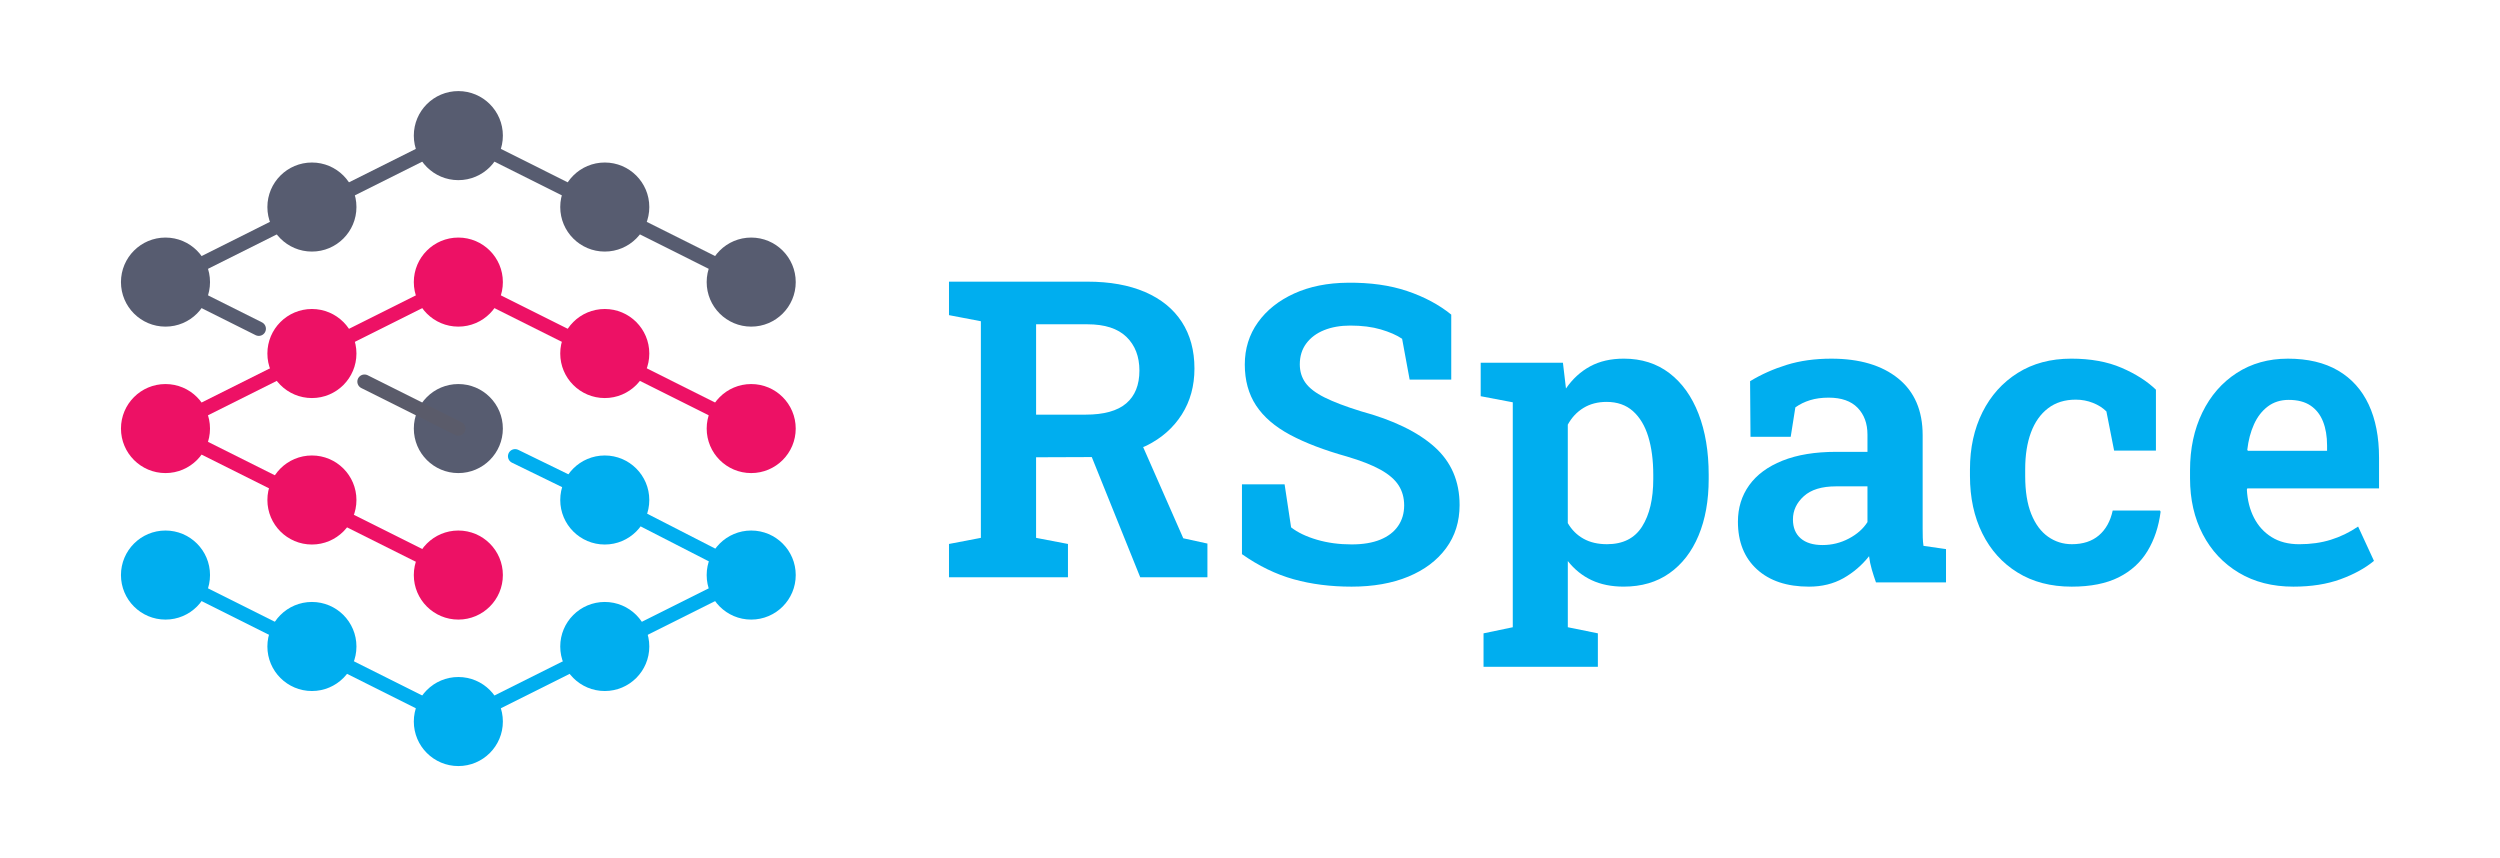
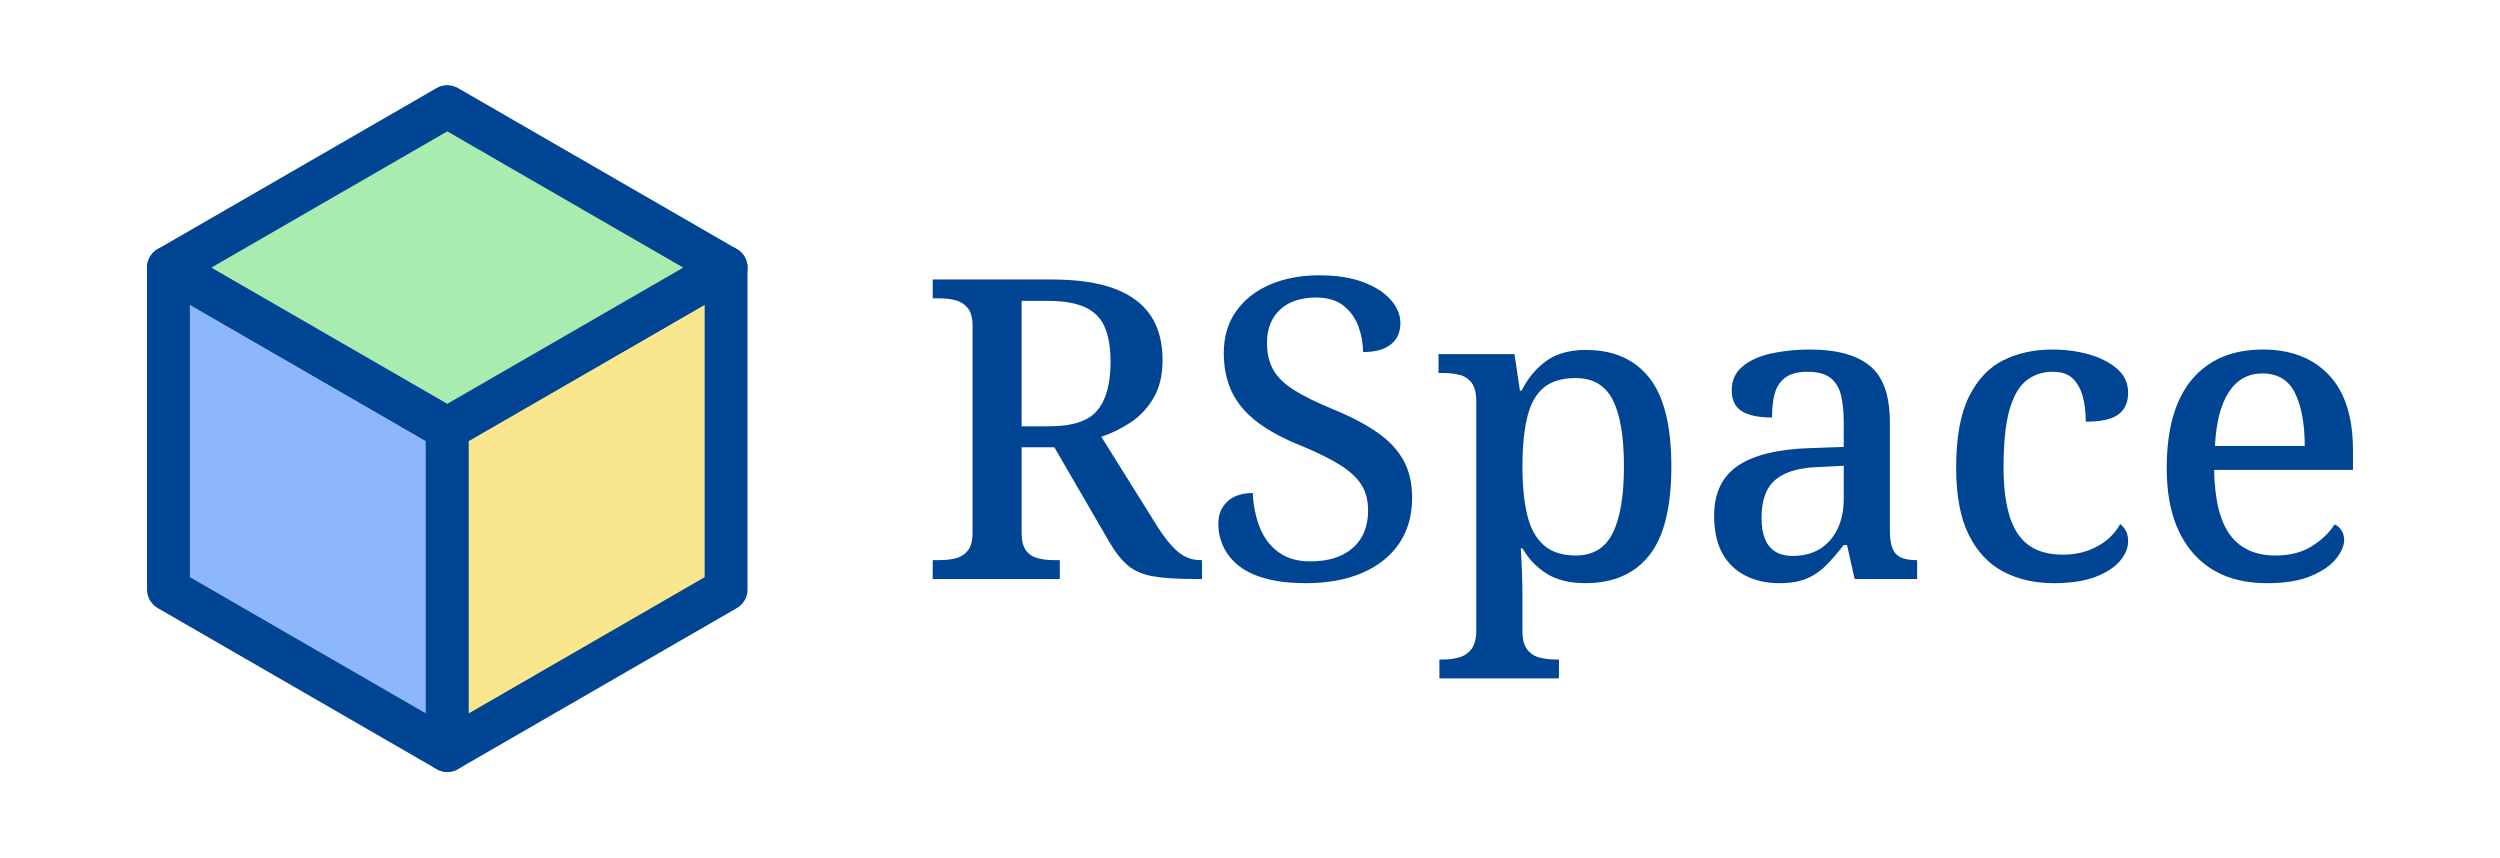
- <svg xmlns="http://www.w3.org/2000/svg" version="1.1" id="Layer_1" x="0px" y="0px" width="350px" height="120px" viewBox="0 0 350 120" enable-background="new 0 0 350 120" xml:space="preserve">
-   <g id="extra_line" display="none">
- </g>
-   <g id="logo" display="none">
-     <g display="inline">
-       <g>
-         <circle fill="#5A5B6A" cx="154.75" cy="-90.677" r="6.234" />
-         <circle fill="#5A5B6A" cx="154.75" cy="-70.17" r="6.234" />
-         <circle fill="#5A5B6A" cx="154.75" cy="-49.663" r="6.234" />
-         <circle fill="#5A5B6A" cx="154.75" cy="-29.156" r="6.234" />
-         <circle fill="#5A5B6A" cx="154.75" cy="-111.184" r="6.234" />
-       </g>
-       <g>
-         <circle fill="#5A5B6A" cx="195.75" cy="-90.677" r="6.234" />
-         <circle fill="#5A5B6A" cx="195.75" cy="-70.17" r="6.234" />
-         <circle fill="#5A5B6A" cx="195.75" cy="-49.663" r="6.234" />
-         <circle fill="#5A5B6A" cx="195.75" cy="-29.156" r="6.234" />
-         <circle fill="#5A5B6A" cx="195.75" cy="-111.184" r="6.234" />
-       </g>
-       <g>
-         <circle fill="#5A5B6A" cx="175.25" cy="-80.677" r="6.234" />
-         <circle fill="#5A5B6A" cx="175.25" cy="-60.17" r="6.234" />
-         <circle fill="#5A5B6A" cx="175.25" cy="-39.663" r="6.234" />
-         <circle fill="#5A5B6A" cx="175.25" cy="-19.156" r="6.234" />
-         <circle fill="#5A5B6A" cx="175.25" cy="-101.184" r="6.234" />
-       </g>
-       <g>
-         <circle fill="#5A5B6A" cx="216.25" cy="-80.677" r="6.234" />
-         <circle fill="#5A5B6A" cx="216.25" cy="-60.17" r="6.234" />
-         <circle fill="#5A5B6A" cx="216.25" cy="-39.663" r="6.234" />
-         <circle fill="#5A5B6A" cx="216.25" cy="-19.156" r="6.234" />
-         <circle fill="#5A5B6A" cx="216.25" cy="-101.184" r="6.234" />
-       </g>
-       <g>
-         <circle fill="#5A5B6A" cx="236.75" cy="-90.677" r="6.234" />
-         <circle fill="#5A5B6A" cx="236.75" cy="-70.17" r="6.234" />
-         <circle fill="#5A5B6A" cx="236.75" cy="-49.663" r="6.234" />
-         <circle fill="#5A5B6A" cx="236.75" cy="-29.156" r="6.234" />
-         <circle fill="#5A5B6A" cx="236.75" cy="-111.184" r="6.234" />
-       </g>
+ <svg xmlns="http://www.w3.org/2000/svg" id="Layer_1" version="1.1" viewBox="0 0 350 120">
+   <g>
+     <g>
+       <polygon points="23.586 37.464 23.586 82.536 62.619 105.072 62.619 60 23.586 37.464" fill="#8cb7fd" />
+       <path d="M62.619,108.072c-.518,0-1.036-.134-1.5-.402l-39.033-22.536c-.928-.535-1.5-1.525-1.5-2.598v-45.072c0-1.072.572-2.062,1.5-2.598.928-.536,2.072-.536,3,0l39.033,22.536c.928.536,1.5,1.526,1.5,2.598v45.072c0,1.072-.572,2.062-1.5,2.598-.464.269-.982.402-1.5.402ZM26.586,80.804l33.033,19.072v-38.144l-33.033-19.072v38.144Z" fill="#004494" />
    </g>
-   </g>
-   <g id="lines" display="none">
-     <g display="inline">
-       <line fill="none" stroke="#49A3C6" stroke-width="2" stroke-linecap="round" stroke-linejoin="round" stroke-miterlimit="10" x1="109.5" y1="75.354" x2="89" y2="65.354" />
-       <circle fill="#5A5B6A" cx="48" cy="44.846" r="6.234" />
-       <circle fill="#DD2963" cx="48" cy="65.352" r="6.234" />
-       <circle fill="#49A3C6" cx="48" cy="85.859" r="6.234" />
-       <circle fill="#DD2963" cx="89" cy="44.846" r="6.234" />
-       <circle fill="#5A5B6A" cx="89" cy="65.352" r="6.234" />
-       <circle fill="#DD2963" cx="89" cy="85.859" r="6.234" />
-       <circle fill="#49A3C6" cx="89" cy="106.366" r="6.234" />
-       <circle fill="#5A5B6A" cx="89" cy="24.338" r="6.234" />
-       <circle fill="#DD2963" cx="68.5" cy="54.846" r="6.234" />
-       <circle fill="#DD2963" cx="68.5" cy="75.353" r="6.234" />
-       <circle fill="#49A3C6" cx="68.5" cy="95.859" r="6.234" />
-       <circle fill="#5A5B6A" cx="68.5" cy="34.338" r="6.234" />
-       <circle fill="#DD2963" cx="109.5" cy="54.846" r="6.234" />
-       <circle fill="#49A3C6" cx="109.5" cy="75.353" r="6.234" />
-       <circle fill="#49A3C6" cx="109.5" cy="95.859" r="6.234" />
-       <circle fill="#5A5B6A" cx="109.5" cy="34.338" r="6.234" />
-       <circle fill="#5A5B6A" cx="130" cy="44.846" r="6.234" />
-       <circle fill="#DD2963" cx="130" cy="65.352" r="6.234" />
-       <circle fill="#49A3C6" cx="130" cy="85.859" r="6.234" />
-       <line fill="none" stroke="#5A5B6A" stroke-width="2" stroke-linecap="round" stroke-linejoin="round" stroke-miterlimit="10" x1="75.86" y1="58.781" x2="89" y2="65.354" />
-       <polyline fill="none" stroke="#5A5B6A" stroke-width="2" stroke-linecap="round" stroke-linejoin="round" stroke-miterlimit="10" points="    130,44.846 89,24.339 48,44.846 61.061,51.378   " />
-       <polyline fill="none" stroke="#DD2963" stroke-width="2" stroke-linecap="round" stroke-linejoin="round" stroke-miterlimit="10" points="    130,65.354 89,44.846 48,65.354 89,85.857   " />
-       <polyline fill="none" stroke="#49A3C6" stroke-width="2" stroke-linecap="round" stroke-linejoin="round" stroke-miterlimit="10" points="    109.5,75.354 130,85.857 89,106.366 48,85.857   " />
+     <g>
+       <polygon points="62.619 60 62.619 105.072 101.653 82.536 101.653 37.464 62.619 60" fill="#fae68d" />
+       <path d="M62.619,108.072c-.518,0-1.036-.134-1.5-.402-.928-.535-1.5-1.525-1.5-2.598v-45.072c0-1.072.572-2.062,1.5-2.598l39.034-22.536c.928-.536,2.072-.536,3,0,.928.536,1.5,1.526,1.5,2.598v45.072c0,1.072-.572,2.062-1.5,2.598l-39.034,22.536c-.464.269-.982.402-1.5.402ZM65.619,61.732v38.144l33.034-19.072v-38.144l-33.034,19.072Z" fill="#004494" />
+     </g>
+     <g>
+       <polygon points="23.586 37.464 62.619 60 101.653 37.464 62.619 14.928 23.586 37.464" fill="#a8ecaf" />
+       <path d="M62.619,63c-.518,0-1.036-.134-1.5-.402l-39.033-22.536c-.928-.536-1.5-1.526-1.5-2.598s.572-2.062,1.5-2.598L61.119,12.33c.928-.536,2.071-.536,3,0l39.034,22.536c.928.536,1.5,1.526,1.5,2.598s-.572,2.062-1.5,2.598l-39.034,22.536c-.464.269-.982.402-1.5.402ZM29.586,37.464l33.033,19.072,33.034-19.072-33.034-19.072-33.033,19.072Z" fill="#004494" />
    </g>
  </g>
  <g>
-     <g enable-background="new    ">
-       <path fill="#00AEEF" d="M165.658,75.358l-5.619-12.771c0.16-0.071,0.332-0.127,0.49-0.205c2.11-1.051,3.756-2.507,4.93-4.362    c1.176-1.856,1.764-3.998,1.764-6.424c0-2.539-0.594-4.719-1.776-6.537c-1.185-1.818-2.898-3.211-5.146-4.179    c-2.244-0.966-4.932-1.448-8.057-1.448h-19.385v4.688l4.463,0.853v30.327l-4.463,0.854v4.66h16.655v-4.66l-4.463-0.854V64.019    l7.799-0.029l6.781,16.826h9.408v-4.717L165.658,75.358z M145.053,58.049V45.401h7.191c2.424,0,4.244,0.588,5.457,1.763    c1.211,1.176,1.817,2.748,1.817,4.719c0,2.009-0.614,3.538-1.848,4.591c-1.233,1.051-3.127,1.576-5.684,1.576L145.053,58.049    L145.053,58.049z" />
-       <path fill="#00AEEF" d="M189.221,82.131c-2.938,0-5.643-0.346-8.115-1.036c-2.472-0.691-4.883-1.861-7.231-3.513v-9.774h5.969    l0.91,6.024c0.928,0.719,2.135,1.297,3.623,1.731c1.486,0.438,3.103,0.654,4.846,0.654c1.593,0,2.933-0.223,4.021-0.668    s1.918-1.08,2.485-1.904c0.568-0.823,0.854-1.785,0.854-2.885c0-1.061-0.256-1.994-0.769-2.799    c-0.512-0.807-1.35-1.535-2.516-2.189c-1.166-0.653-2.742-1.272-4.732-1.86c-3.184-0.892-5.836-1.904-7.957-3.041    c-2.123-1.138-3.709-2.506-4.762-4.106c-1.051-1.603-1.576-3.511-1.576-5.728c0-2.218,0.611-4.185,1.832-5.897    c1.224-1.716,2.918-3.064,5.088-4.052c2.168-0.983,4.666-1.485,7.488-1.506c3.146-0.037,5.922,0.353,8.328,1.166    s4.463,1.914,6.168,3.297v9.097h-5.826l-1.053-5.713c-0.758-0.513-1.752-0.947-2.984-1.31c-1.229-0.358-2.651-0.539-4.264-0.539    c-1.383,0-2.605,0.213-3.666,0.64c-1.061,0.426-1.895,1.047-2.5,1.86c-0.607,0.813-0.91,1.791-0.91,2.928    c0,0.986,0.266,1.849,0.795,2.587c0.531,0.739,1.422,1.422,2.672,2.047c1.252,0.625,2.947,1.27,5.088,1.934    c4.529,1.23,7.964,2.895,10.304,4.988c2.34,2.093,3.512,4.807,3.512,8.143c0,2.313-0.631,4.324-1.891,6.039    c-1.261,1.715-3.023,3.041-5.287,3.98C194.9,81.662,192.252,82.131,189.221,82.131z" />
-       <path fill="#00AEEF" d="M207.695,93.356v-4.688l4.094-0.854V56.322l-4.492-0.853v-4.688h11.512l0.427,3.608    c0.928-1.346,2.057-2.379,3.383-3.098c1.326-0.721,2.897-1.08,4.719-1.08c2.48,0,4.607,0.678,6.381,2.031    c1.771,1.355,3.131,3.254,4.078,5.699c0.947,2.442,1.42,5.287,1.42,8.527v0.596c0,3.014-0.473,5.651-1.42,7.916    c-0.947,2.264-2.307,4.021-4.078,5.271c-1.772,1.252-3.907,1.877-6.41,1.877c-1.704,0-3.202-0.303-4.489-0.909    c-1.289-0.605-2.398-1.496-3.326-2.673v9.267l4.207,0.854v4.689H207.695L207.695,93.356z M224.977,76.188    c2.234,0,3.875-0.823,4.916-2.473c1.043-1.648,1.564-3.865,1.564-6.65V66.47c0-2.027-0.232-3.805-0.697-5.33    c-0.465-1.524-1.18-2.719-2.146-3.582c-0.965-0.86-2.197-1.293-3.693-1.293c-1.231,0-2.309,0.281-3.227,0.84    c-0.921,0.56-1.654,1.34-2.203,2.345v13.784c0.549,0.947,1.282,1.679,2.203,2.189C222.611,75.935,223.707,76.188,224.977,76.188z" />
-       <path fill="#00AEEF" d="M253.256,82.131c-3.088,0-5.518-0.812-7.289-2.43c-1.771-1.621-2.658-3.843-2.658-6.666    c0-1.933,0.525-3.634,1.578-5.103c1.052-1.469,2.605-2.615,4.66-3.438c2.058-0.824,4.563-1.236,7.519-1.236h4.379v-2.416    c0-1.553-0.461-2.803-1.379-3.752c-0.921-0.946-2.271-1.42-4.052-1.42c-0.967,0-1.834,0.117-2.602,0.354    c-0.766,0.236-1.453,0.572-2.062,1.009l-0.651,4.12h-5.629l-0.058-7.786c1.556-0.947,3.265-1.709,5.131-2.287    c1.865-0.578,3.945-0.867,6.238-0.867c3.961,0,7.082,0.925,9.365,2.771c2.283,1.847,3.426,4.494,3.426,7.943v13.102    c0,0.419,0.004,0.824,0.015,1.224c0.01,0.399,0.043,0.787,0.1,1.166l3.154,0.455v4.66h-9.806    c-0.209-0.586-0.403-1.188-0.584-1.806c-0.18-0.614-0.307-1.235-0.383-1.86c-1.004,1.271-2.203,2.297-3.596,3.084    C256.682,81.735,255.076,82.131,253.256,82.131z M255.16,76.306c1.309,0,2.535-0.304,3.682-0.91    c1.146-0.605,2.015-1.373,2.603-2.304V68.09h-4.406c-1.99,0-3.492,0.459-4.506,1.38c-1.015,0.918-1.521,2.004-1.521,3.254    c0,1.137,0.359,2.018,1.08,2.643C252.811,75.992,253.834,76.306,255.16,76.306z" />
-       <path fill="#00AEEF" d="M290.035,82.131c-2.918,0-5.443-0.657-7.574-1.978c-2.133-1.315-3.775-3.141-4.932-5.471    c-1.157-2.33-1.734-5.012-1.734-8.043v-0.938c0-2.994,0.584-5.656,1.748-7.988c1.166-2.33,2.809-4.162,4.932-5.498    s4.623-2.004,7.505-2.004c2.709,0,5.055,0.426,7.034,1.279c1.979,0.852,3.584,1.875,4.816,3.068v8.526h-5.854l-1.08-5.485    c-0.492-0.492-1.117-0.892-1.875-1.193c-0.759-0.303-1.563-0.455-2.416-0.455c-1.535,0-2.828,0.402-3.879,1.209    c-1.054,0.805-1.849,1.932-2.39,3.381c-0.539,1.451-0.809,3.17-0.809,5.16v0.938c0,2.142,0.283,3.918,0.852,5.328    c0.568,1.412,1.351,2.469,2.347,3.17c0.993,0.701,2.106,1.051,3.34,1.051c1.553,0,2.813-0.412,3.778-1.235    c0.967-0.824,1.611-1.983,1.935-3.479h6.621l0.086,0.17c-0.267,2.084-0.877,3.918-1.834,5.5s-2.301,2.809-4.035,3.68    C294.881,81.694,292.688,82.131,290.035,82.131z" />
-       <path fill="#00AEEF" d="M321.072,82.131c-2.918,0-5.463-0.647-7.631-1.946c-2.17-1.297-3.853-3.088-5.045-5.371    c-1.195-2.283-1.791-4.896-1.791-7.832v-1.164c0-3.014,0.571-5.699,1.719-8.06c1.146-2.36,2.752-4.204,4.817-5.541    c2.064-1.336,4.453-2.004,7.162-2.004c2.785,0,5.125,0.554,7.021,1.662c1.895,1.108,3.326,2.694,4.293,4.76    c0.967,2.066,1.449,4.55,1.449,7.447v4.293h-18.445l-0.059,0.17c0.075,1.479,0.407,2.789,0.995,3.937    c0.587,1.146,1.41,2.053,2.474,2.715c1.061,0.664,2.35,0.994,3.865,0.994c1.608,0,3.084-0.207,4.42-0.625    c1.336-0.416,2.608-1.031,3.821-1.849l2.218,4.806c-1.232,1.022-2.795,1.881-4.689,2.572    C325.772,81.785,323.574,82.131,321.072,82.131z M314.705,63.115h11.086v-0.738c0-1.289-0.189-2.41-0.568-3.367    c-0.381-0.956-0.963-1.7-1.748-2.231c-0.787-0.529-1.805-0.795-3.057-0.795c-1.137,0-2.113,0.309-2.928,0.924    c-0.815,0.615-1.459,1.449-1.933,2.5c-0.475,1.053-0.786,2.242-0.938,3.568L314.705,63.115z" />
-     </g>
-     <g>
-       <line fill="none" stroke="#00AEEF" stroke-width="2" stroke-linecap="round" stroke-linejoin="round" stroke-miterlimit="10" x1="84.668" y1="70" x2="72.113" y2="63.875" />
-       <circle fill="#575C70" cx="23.168" cy="39.493" r="6.234" />
-       <circle fill="#ED1165" cx="23.168" cy="59.999" r="6.232" />
-       <circle fill="#00AEEF" cx="23.168" cy="80.508" r="6.234" />
-       <circle fill="#ED1165" cx="64.168" cy="39.493" r="6.234" />
-       <circle fill="#575C70" cx="64.168" cy="59.999" r="6.232" />
-       <circle fill="#ED1165" cx="64.168" cy="80.508" r="6.234" />
-       <circle fill="#00AEEF" cx="64.168" cy="101.015" r="6.233" />
-       <circle fill="#575C70" cx="64.168" cy="18.986" r="6.234" />
-       <circle fill="#ED1165" cx="43.668" cy="49.493" r="6.234" />
-       <circle fill="#ED1165" cx="43.668" cy="70" r="6.233" />
-       <circle fill="#00AEEF" cx="43.668" cy="90.508" r="6.234" />
-       <circle fill="#575C70" cx="43.668" cy="28.986" r="6.234" />
-       <circle fill="#ED1165" cx="84.668" cy="49.493" r="6.234" />
-       <circle fill="#00AEEF" cx="84.668" cy="70" r="6.233" />
-       <circle fill="#00AEEF" cx="84.668" cy="90.508" r="6.234" />
-       <circle fill="#575C70" cx="84.668" cy="28.986" r="6.234" />
-       <circle fill="#575C70" cx="105.168" cy="39.493" r="6.234" />
-       <circle fill="#ED1165" cx="105.168" cy="59.999" r="6.232" />
-       <circle fill="#00AEEF" cx="105.168" cy="80.508" r="6.234" />
-       <line fill="none" stroke="#5A5B6A" stroke-width="2" stroke-linecap="round" stroke-linejoin="round" stroke-miterlimit="10" x1="51.027" y1="53.429" x2="64.168" y2="59.999" />
-       <polyline fill="none" stroke="#575C70" stroke-width="2" stroke-linecap="round" stroke-linejoin="round" stroke-miterlimit="10" points="    105.168,39.493 64.168,18.985 23.168,39.493 36.229,46.024   " />
-       <polyline fill="none" stroke="#ED1165" stroke-width="2" stroke-linecap="round" stroke-linejoin="round" stroke-miterlimit="10" points="    105.168,59.999 64.168,39.493 23.168,59.999 64.168,80.508   " />
-       <polyline fill="none" stroke="#00AEEF" stroke-width="2" stroke-linecap="round" stroke-linejoin="round" stroke-miterlimit="10" points="    84.668,70 105.168,80.508 64.168,101.015 23.168,80.508   " />
-     </g>
+     <path d="M130.578,81.058v-2.643h.999c.822,0,1.575-.088,2.261-.265.685-.176,1.242-.537,1.674-1.086.43-.548.646-1.37.646-2.467v-28.951c0-1.135-.226-1.977-.675-2.525-.451-.548-1.019-.91-1.703-1.086-.686-.177-1.419-.265-2.202-.265h-.999v-2.643h16.677c3.562,0,6.489.432,8.779,1.292,2.291.861,3.983,2.124,5.08,3.788,1.096,1.664,1.645,3.729,1.645,6.195,0,2.113-.422,3.886-1.263,5.314-.843,1.429-1.919,2.574-3.23,3.435-1.312.863-2.672,1.528-4.081,1.998l7.811,12.508c1.018,1.606,1.986,2.8,2.906,3.582.92.784,1.968,1.175,3.143,1.175h.234v2.643h-1.175c-2.388,0-4.297-.127-5.726-.382-1.429-.254-2.594-.764-3.493-1.526-.901-.764-1.782-1.889-2.643-3.377l-7.635-13.154h-4.58v11.979c0,1.097.206,1.919.616,2.467.411.549.959.91,1.645,1.086.685.177,1.418.265,2.202.265h.881v2.643h-17.793ZM146.903,59.683c3.249,0,5.49-.743,6.724-2.231s1.85-3.738,1.85-6.754c0-2.074-.284-3.738-.852-4.991s-1.497-2.163-2.789-2.73-2.976-.852-5.05-.852h-3.759v17.559h3.876Z" fill="#004494" />
+     <path d="M182.842,81.645c-2.114,0-3.955-.205-5.521-.616-1.566-.411-2.839-.998-3.816-1.762-.979-.764-1.714-1.653-2.202-2.672-.49-1.018-.734-2.094-.734-3.229,0-.94.205-1.732.616-2.379.411-.646.969-1.135,1.674-1.468.705-.332,1.546-.499,2.525-.499.078,1.762.411,3.376.998,4.845.587,1.468,1.468,2.623,2.643,3.465s2.643,1.262,4.404,1.262c2.544,0,4.531-.625,5.96-1.879,1.429-1.252,2.144-2.995,2.144-5.227,0-1.409-.304-2.603-.91-3.582-.607-.978-1.585-1.898-2.936-2.76-1.351-.86-3.162-1.762-5.433-2.701-2.545-1.018-4.619-2.134-6.225-3.348-1.605-1.213-2.789-2.613-3.553-4.198-.764-1.586-1.145-3.415-1.145-5.491,0-2.27.577-4.218,1.732-5.843,1.153-1.624,2.739-2.867,4.756-3.729s4.296-1.292,6.842-1.292c2.466,0,4.541.322,6.225.969,1.683.646,2.966,1.479,3.847,2.496s1.321,2.095,1.321,3.229c0,1.292-.451,2.29-1.351,2.995-.901.704-2.193,1.057-3.876,1.057,0-1.213-.216-2.407-.646-3.582s-1.126-2.144-2.084-2.907c-.96-.763-2.242-1.145-3.847-1.145-2.153,0-3.837.567-5.051,1.703s-1.82,2.682-1.82,4.639c0,1.449.284,2.692.852,3.729s1.527,1.987,2.878,2.848c1.351.861,3.22,1.782,5.607,2.76,2.388.979,4.404,2.036,6.049,3.171,1.645,1.137,2.878,2.438,3.7,3.905.821,1.469,1.232,3.221,1.232,5.256,0,2.506-.607,4.649-1.82,6.431-1.214,1.781-2.936,3.151-5.168,4.11-2.231.959-4.854,1.438-7.868,1.438Z" fill="#004494" />
+     <path d="M201.515,94.976v-2.643h.528c.783,0,1.527-.099,2.232-.294.704-.196,1.281-.587,1.731-1.175.45-.587.676-1.468.676-2.643v-31.946c0-1.213-.216-2.104-.646-2.672-.432-.567-.989-.939-1.674-1.116-.686-.176-1.439-.264-2.261-.264h-.705v-2.643h10.629l.764,5.108h.234c.861-1.722,2.006-3.102,3.436-4.14,1.429-1.037,3.278-1.557,5.55-1.557,3.875,0,6.841,1.303,8.896,3.905,2.055,2.604,3.083,6.744,3.083,12.42s-1.028,9.817-3.083,12.42c-2.056,2.604-5.041,3.905-8.955,3.905-2.193,0-3.993-.44-5.403-1.321-1.409-.881-2.545-2.064-3.405-3.553h-.235c.078,1.136.137,2.32.176,3.553.039,1.233.06,2.261.06,3.083v4.992c0,1.135.225,1.986.675,2.554s1.027.94,1.732,1.116,1.448.265,2.231.265h.47v2.643h-16.736ZM220.6,77.77c2.428,0,4.16-1.058,5.197-3.172,1.037-2.113,1.557-5.226,1.557-9.337s-.52-7.194-1.557-9.25c-1.037-2.055-2.77-3.083-5.197-3.083-1.918,0-3.416.451-4.492,1.351-1.077.901-1.84,2.271-2.29,4.111-.45,1.84-.675,4.15-.675,6.929,0,2.701.225,4.973.675,6.812.45,1.841,1.224,3.239,2.319,4.198,1.096.96,2.584,1.439,4.463,1.439Z" fill="#004494" />
+     <path d="M249.08,81.645c-1.723,0-3.279-.343-4.668-1.027-1.391-.685-2.477-1.723-3.26-3.112s-1.174-3.161-1.174-5.314c0-3.132,1.095-5.451,3.288-6.959,2.192-1.507,5.539-2.339,10.042-2.495l4.815-.177v-3.407c0-1.409-.118-2.643-.353-3.699-.235-1.057-.715-1.889-1.438-2.496-.726-.606-1.812-.91-3.26-.91-1.371,0-2.418.274-3.142.822-.725.549-1.214,1.292-1.468,2.231-.255.939-.382,2.056-.382,3.348-1.879,0-3.289-.294-4.229-.881-.939-.588-1.409-1.565-1.409-2.937s.499-2.476,1.497-3.317c.999-.842,2.329-1.448,3.994-1.82,1.663-.372,3.493-.559,5.49-.559,3.719,0,6.508.764,8.368,2.29,1.859,1.527,2.789,4.15,2.789,7.869v15.092c0,1.097.118,1.948.353,2.555.235.607.626,1.038,1.175,1.292.548.255,1.252.382,2.113.382h.177v2.643h-8.75l-1.057-4.757h-.47c-.822,1.058-1.625,1.987-2.408,2.79s-1.684,1.429-2.701,1.879c-1.019.449-2.33.675-3.935.675ZM250.959,77.829c1.487,0,2.761-.323,3.817-.97,1.057-.646,1.879-1.575,2.467-2.789.587-1.213.881-2.622.881-4.228v-4.64l-3.465.176c-2.036.079-3.641.402-4.815.97s-2.007,1.36-2.496,2.378c-.49,1.019-.733,2.271-.733,3.759,0,1.174.155,2.153.47,2.936.312.784.792,1.38,1.438,1.791.646.411,1.458.617,2.437.617Z" fill="#004494" />
+     <path d="M287.544,81.645c-2.663,0-5.021-.538-7.076-1.614s-3.67-2.799-4.845-5.168c-1.175-2.368-1.762-5.49-1.762-9.366,0-4.229.597-7.546,1.791-9.955,1.193-2.407,2.799-4.11,4.815-5.108,2.016-.999,4.296-1.498,6.842-1.498,1.879,0,3.62.235,5.226.705s2.907,1.145,3.905,2.025,1.498,1.988,1.498,3.318c0,.901-.206,1.654-.617,2.261-.411.607-1.037,1.057-1.879,1.351-.843.294-1.987.44-3.436.44,0-1.292-.138-2.456-.411-3.494-.274-1.037-.733-1.879-1.38-2.525s-1.596-.969-2.848-.969c-1.371,0-2.575.392-3.612,1.175s-1.84,2.144-2.407,4.081c-.568,1.938-.852,4.65-.852,8.134,0,2.74.283,5.021.852,6.841.567,1.82,1.458,3.171,2.672,4.052,1.213.881,2.818,1.321,4.815,1.321,1.252,0,2.397-.186,3.436-.558,1.036-.372,1.947-.881,2.73-1.526.782-.646,1.389-1.381,1.82-2.202.353.274.626.607.822.998.195.392.294.861.294,1.409,0,.939-.382,1.86-1.146,2.76-.764.901-1.908,1.645-3.436,2.231-1.526.588-3.465.881-5.813.881Z" fill="#004494" />
+     <path d="M317.376,81.645c-4.463,0-7.919-1.409-10.365-4.228-2.446-2.819-3.67-6.772-3.67-11.862,0-5.48,1.175-9.622,3.523-12.42s5.657-4.199,9.925-4.199c3.914,0,6.997,1.185,9.248,3.553,2.251,2.369,3.377,5.883,3.377,10.542v2.76h-19.438c.078,4.19.831,7.233,2.261,9.132,1.429,1.899,3.533,2.849,6.312,2.849,2.035,0,3.749-.44,5.139-1.321s2.438-1.889,3.142-3.024c.353.117.665.372.939.763.273.393.411.862.411,1.41,0,.821-.382,1.702-1.145,2.643-.764.939-1.938,1.742-3.523,2.407-1.586.665-3.632.998-6.137.998ZM322.661,62.443c0-3.093-.451-5.559-1.351-7.4-.901-1.84-2.428-2.76-4.581-2.76-1.996,0-3.562.871-4.697,2.613-1.136,1.742-1.782,4.257-1.938,7.546h12.567Z" fill="#004494" />
  </g>
</svg>
